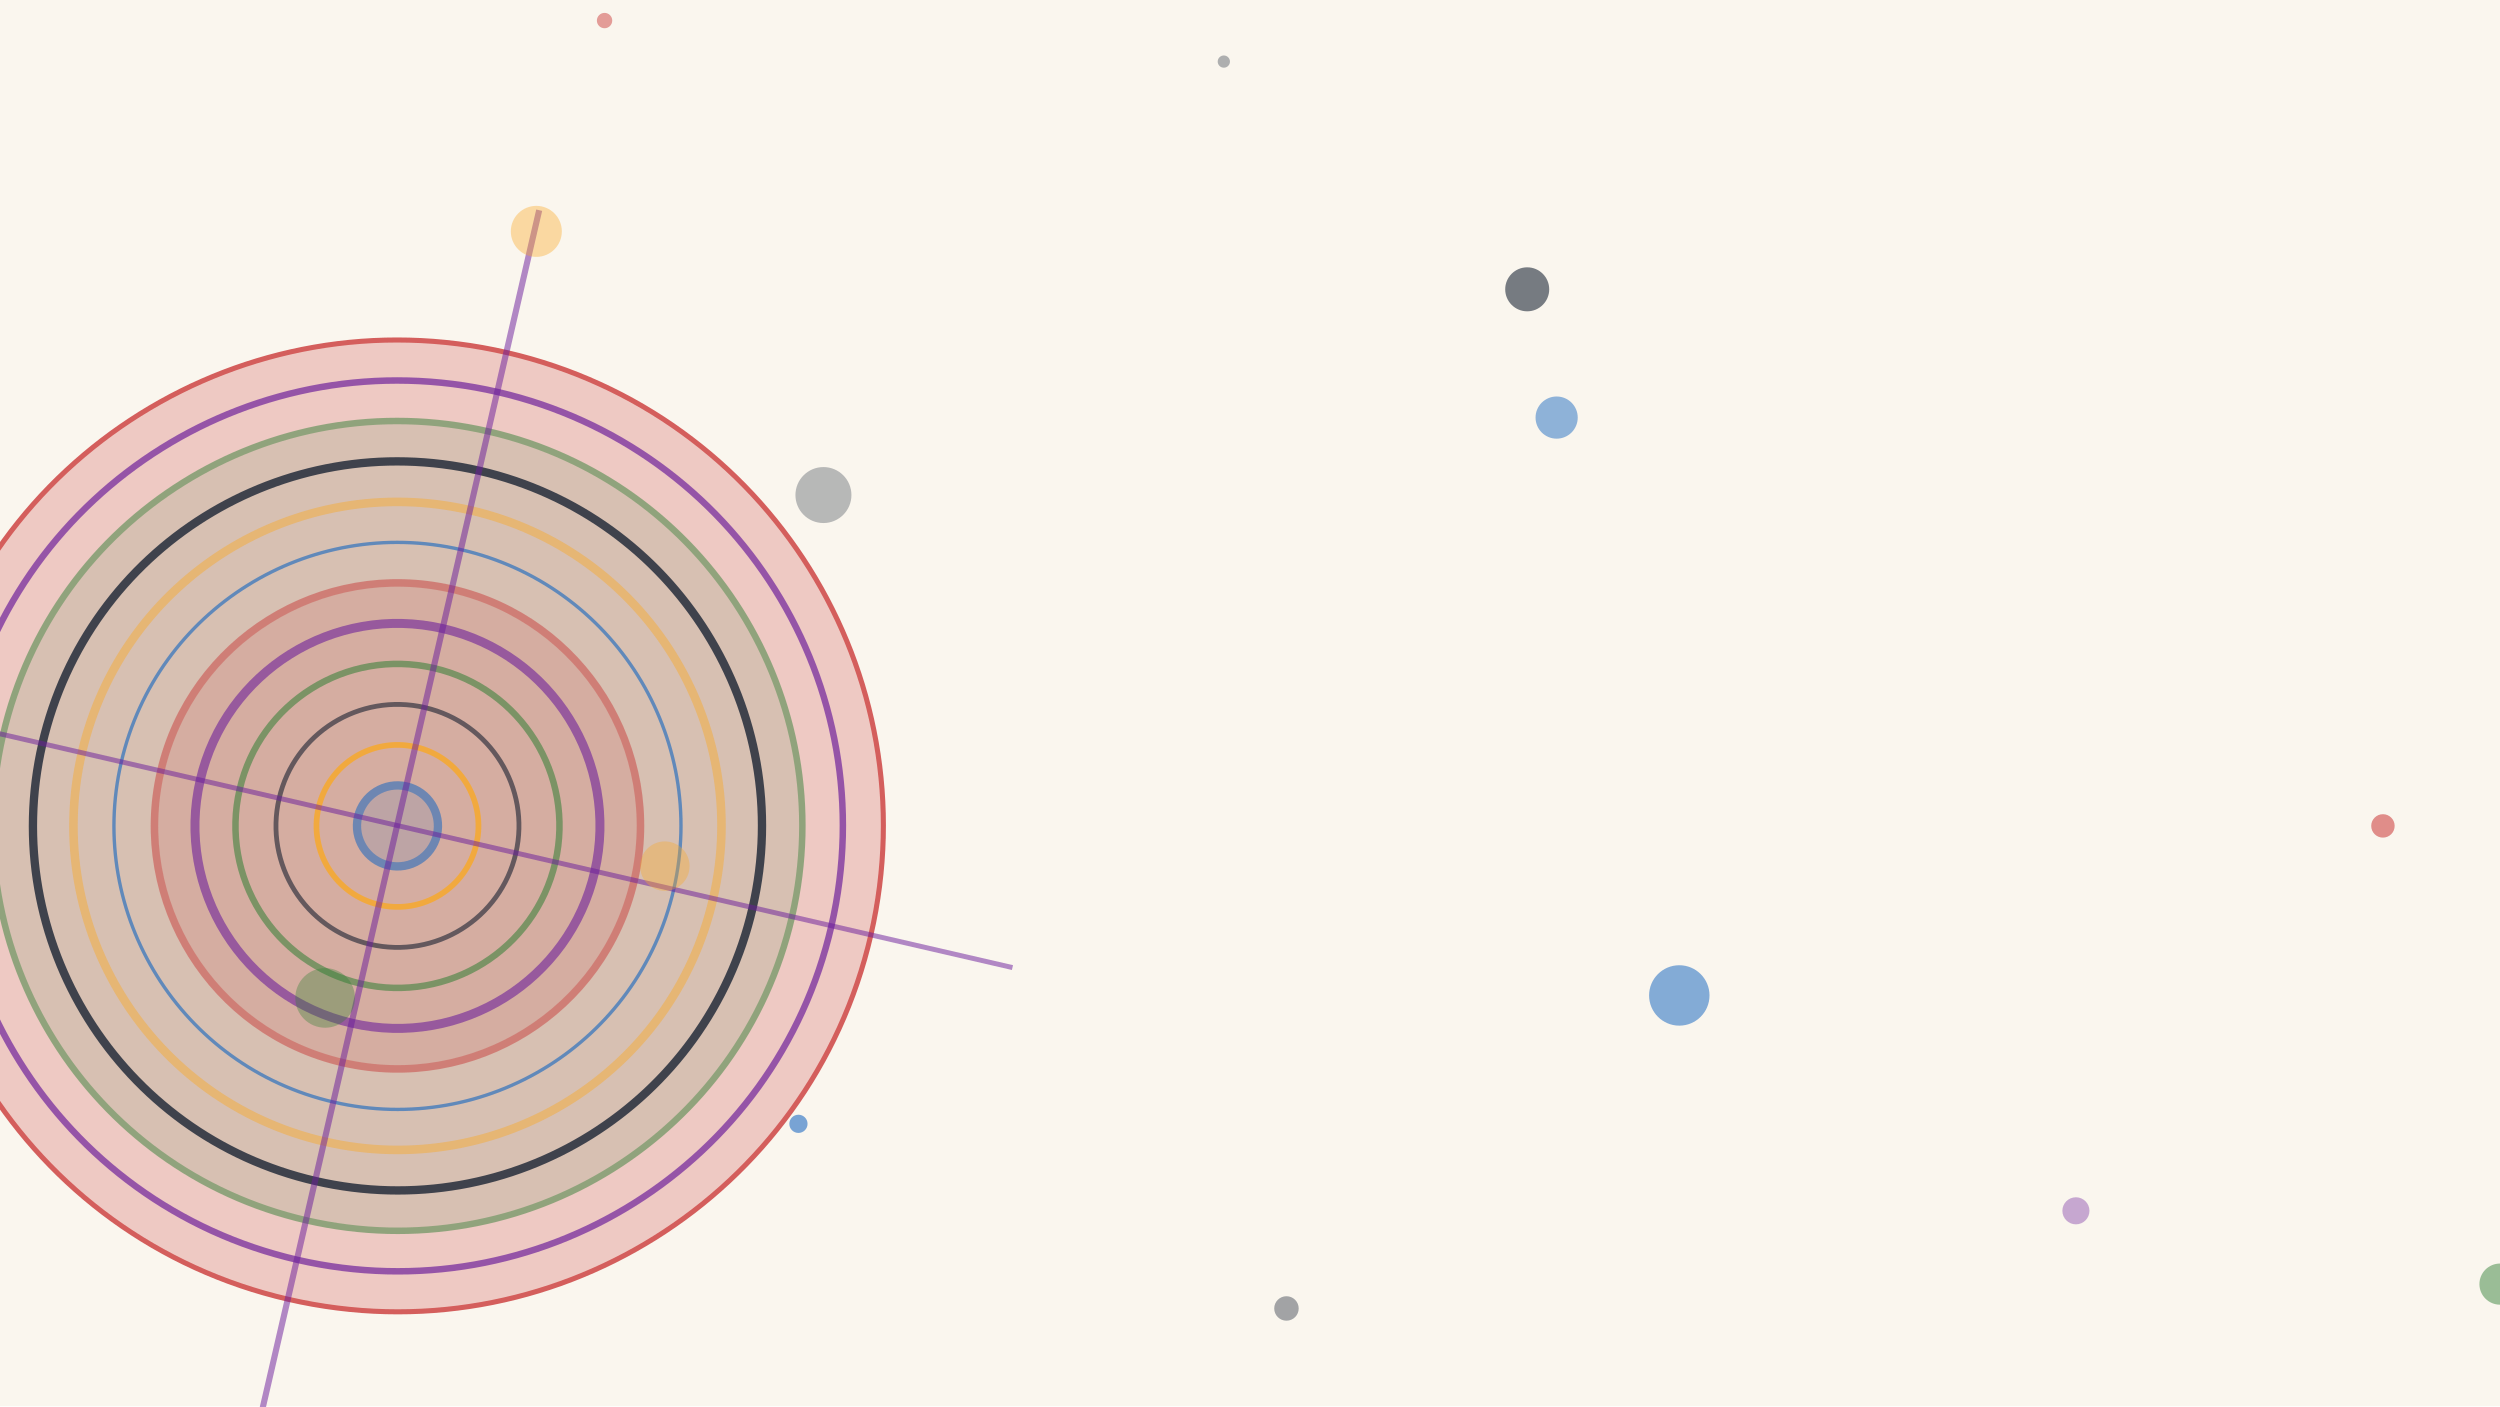
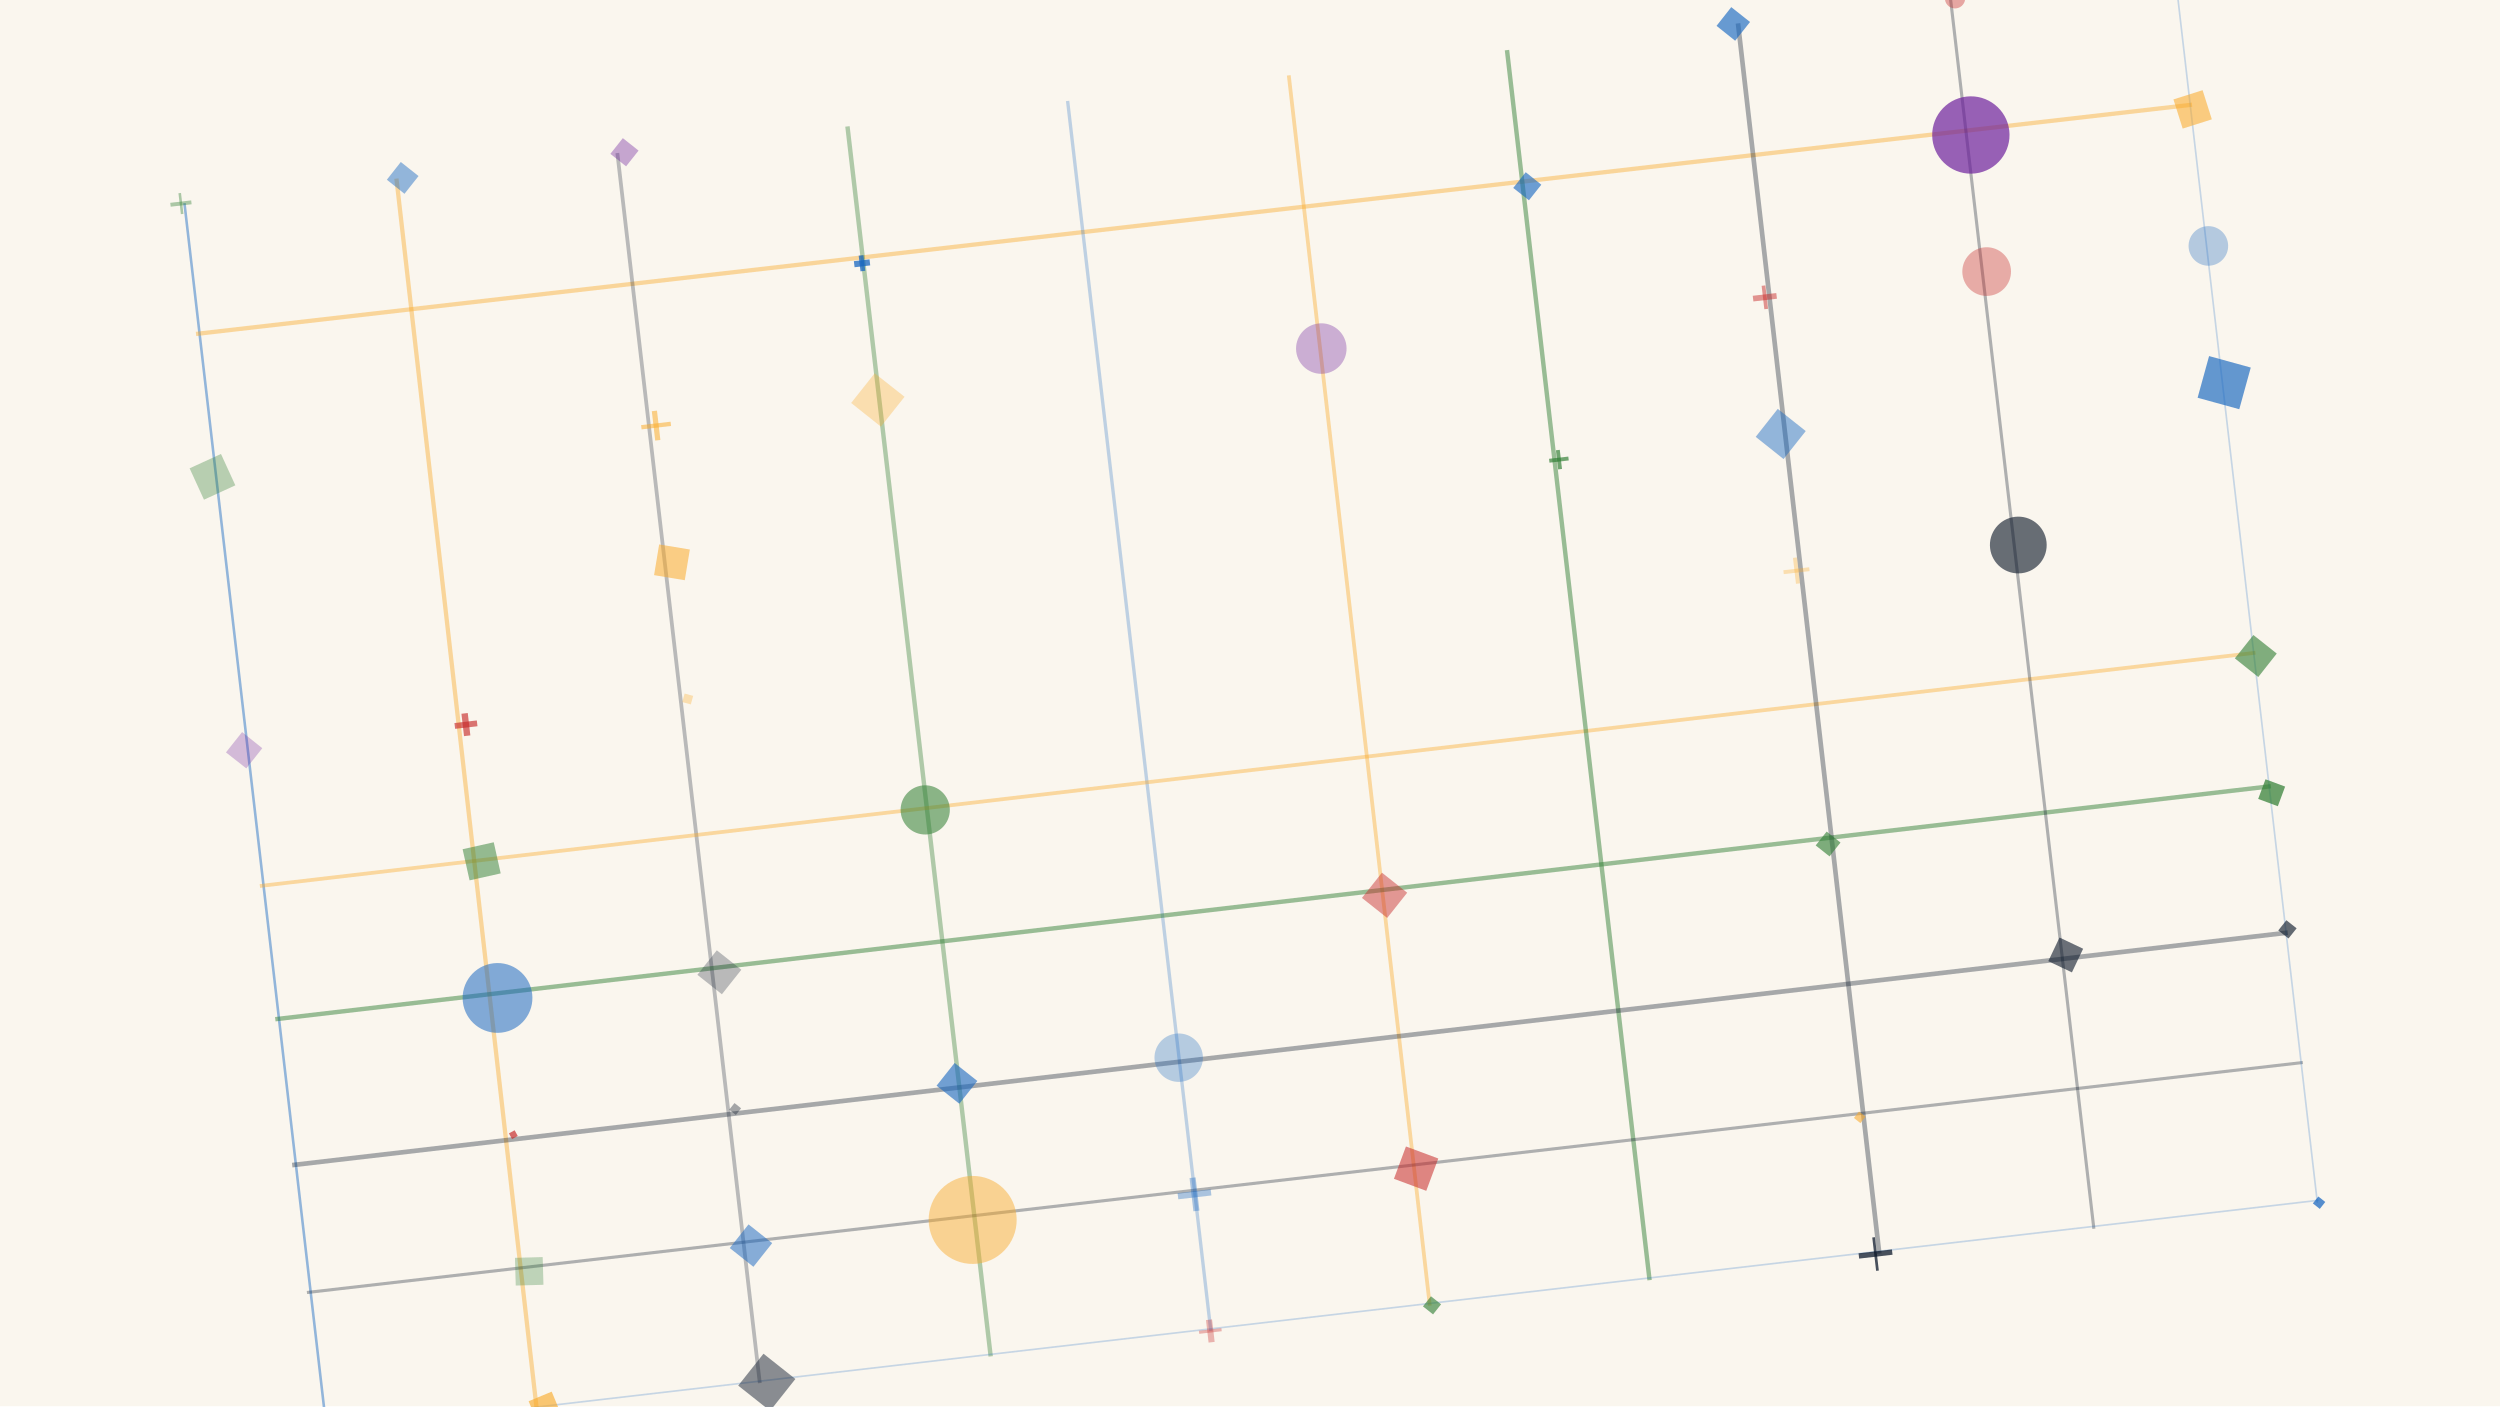
<svg xmlns="http://www.w3.org/2000/svg" viewBox="0 0 1920 1080" width="1920" height="1080">
  <rect width="1920" height="1080" fill="#FAF6EE" />
-   <g transform="rotate(193 305 634)">
-     <circle cx="304.683" cy="633.768" r="373.1" fill="#C62828" fill-opacity="0.29" stroke="#C62828" stroke-width="3.9" opacity="0.74" />
-     <circle cx="304.683" cy="633.768" r="342.0" fill="none" fill-opacity="0.00" stroke="#6A1B9A" stroke-width="5.0" opacity="0.67" />
-     <circle cx="304.683" cy="633.768" r="310.9" fill="#2E7D32" fill-opacity="0.24" stroke="#2E7D32" stroke-width="5.0" opacity="0.49" />
-     <circle cx="304.683" cy="633.768" r="279.9" fill="none" fill-opacity="0.00" stroke="#0A1628" stroke-width="6.4" opacity="0.74" />
-     <circle cx="304.683" cy="633.768" r="248.8" fill="none" fill-opacity="0.00" stroke="#F9A825" stroke-width="6.6" opacity="0.44" />
-     <circle cx="304.683" cy="633.768" r="217.7" fill="none" fill-opacity="0.00" stroke="#1565C0" stroke-width="2.6" opacity="0.61" />
-     <circle cx="304.683" cy="633.768" r="186.6" fill="#C62828" fill-opacity="0.29" stroke="#C62828" stroke-width="5.8" opacity="0.43" />
-     <circle cx="304.683" cy="633.768" r="155.5" fill="none" fill-opacity="0.00" stroke="#6A1B9A" stroke-width="6.9" opacity="0.58" />
-     <circle cx="304.683" cy="633.768" r="124.4" fill="none" fill-opacity="0.00" stroke="#2E7D32" stroke-width="5.0" opacity="0.54" />
-     <circle cx="304.683" cy="633.768" r="93.3" fill="none" fill-opacity="0.00" stroke="#0A1628" stroke-width="3.7" opacity="0.56" />
-     <circle cx="304.683" cy="633.768" r="62.2" fill="none" fill-opacity="0.00" stroke="#F9A825" stroke-width="4.4" opacity="0.79" />
-     <circle cx="304.683" cy="633.768" r="31.1" fill="#1565C0" fill-opacity="0.23" stroke="#1565C0" stroke-width="6.4" opacity="0.54" />
-     <line x1="-180" y1="634" x2="790" y2="634" stroke="#6A1B9A" stroke-width="3.8" opacity="0.51" />
-     <line x1="305" y1="149" x2="305" y2="1119" stroke="#6A1B9A" stroke-width="4.7" opacity="0.51" />
+   <g transform="rotate(-6.6 960 540)">
+     <line x1="191.2" y1="64.493" x2="191.4" y2="1015.507" stroke="#1565C0" stroke-width="2.0" opacity="0.45" />
+     <line x1="188.49" y1="165.3" x2="1731.51" y2="166.6" stroke="#F9A825" stroke-width="3.3" opacity="0.42" />
+     <line x1="355.1" y1="64.493" x2="353.5" y2="1015.507" stroke="#F9A825" stroke-width="3.3" opacity="0.42" />
+     <line x1="525.9" y1="64.493" x2="526.0" y2="1015.507" stroke="#0A1628" stroke-width="2.9" opacity="0.27" />
+     <line x1="703.8" y1="64.493" x2="704.5" y2="1015.507" stroke="#2E7D32" stroke-width="3.4" opacity="0.37" />
+     <line x1="874.0" y1="64.493" x2="874.7" y2="1015.507" stroke="#1565C0" stroke-width="2.6" opacity="0.26" />
+     <line x1="188.49" y1="592.1" x2="1731.51" y2="590.3" stroke="#F9A825" stroke-width="2.9" opacity="0.40" />
+     <line x1="1045.0" y1="64.493" x2="1044.0" y2="1015.507" stroke="#F9A825" stroke-width="2.9" opacity="0.40" />
+     <line x1="188.49" y1="695.1" x2="1731.51" y2="693.5" stroke="#2E7D32" stroke-width="3.4" opacity="0.48" />
+     <line x1="1213.7" y1="64.493" x2="1213.9" y2="1015.507" stroke="#2E7D32" stroke-width="3.4" opacity="0.48" />
+     <line x1="188.49" y1="807.9" x2="1731.51" y2="806.7" stroke="#0A1628" stroke-width="3.6" opacity="0.35" />
+     <line x1="1392.3" y1="64.493" x2="1391.5" y2="1015.507" stroke="#0A1628" stroke-width="3.6" opacity="0.35" />
+     <line x1="188.49" y1="906.4" x2="1731.51" y2="907.1" stroke="#0A1628" stroke-width="2.4" opacity="0.32" />
+     <line x1="1556.6" y1="64.493" x2="1557.4" y2="1015.507" stroke="#0A1628" stroke-width="2.4" opacity="0.32" />
+     <line x1="188.49" y1="1014.1" x2="1731.51" y2="1013.6" stroke="#1565C0" stroke-width="1.3" opacity="0.23" />
+     <line x1="1730.1" y1="64.493" x2="1730.2" y2="1015.507" stroke="#1565C0" stroke-width="1.3" opacity="0.23" />
+     <line x1="180.4" y1="64.5" x2="196.6" y2="64.5" stroke="#2E7D32" stroke-width="3.0" opacity="0.39" />
+     <line x1="188.5" y1="56.4" x2="188.5" y2="72.6" stroke="#2E7D32" stroke-width="2.0" opacity="0.39" />
+     <rect x="175.2" y="262.6" width="26.5" height="26.5" fill="#2E7D32" opacity="0.33" transform="rotate(72 188.5 275.8)" />
+     <polygon points="188.5,473.1 202.5,487.2 188.5,501.2 174.4,487.2" fill="#6A1B9A" opacity="0.27" />
+     <polygon points="359.9,52.2 372.2,64.5 359.9,76.8 347.7,64.5" fill="#1565C0" opacity="0.45" />
+     <line x1="351.3" y1="487.2" x2="368.6" y2="487.2" stroke="#C62828" stroke-width="4.5" opacity="0.64" />
+     <line x1="359.9" y1="478.5" x2="359.9" y2="495.8" stroke="#C62828" stroke-width="4.9" opacity="0.64" />
+     <rect x="347.7" y="580.6" width="24.5" height="24.5" fill="#2E7D32" opacity="0.50" transform="rotate(84 359.9 592.8)" />
+     <circle cx="359.9" cy="698.5" r="26.8" fill="#1565C0" opacity="0.53" />
+     <rect x="357.4" y="801.7" width="5.0" height="5.0" fill="#C62828" opacity="0.68" transform="rotate(68 359.9 804.2)" />
+     <rect x="349.3" y="899.2" width="21.3" height="21.3" fill="#2E7D32" opacity="0.29" transform="rotate(5 359.9 909.8)" />
+     <rect x="350.3" y="1005.9" width="19.2" height="19.2" fill="#F9A825" opacity="0.62" transform="rotate(74 359.9 1015.5)" />
+     <polygon points="531.4,53.6 542.3,64.5 531.4,75.4 520.5,64.5" fill="#6A1B9A" opacity="0.37" />
+     <line x1="520.0" y1="275.8" x2="542.8" y2="275.8" stroke="#F9A825" stroke-width="3.3" opacity="0.52" />
+     <line x1="531.4" y1="264.5" x2="531.4" y2="287.2" stroke="#F9A825" stroke-width="4.0" opacity="0.52" />
+     <rect x="519.5" y="369.6" width="23.9" height="23.9" fill="#F9A825" opacity="0.53" transform="rotate(16 531.4 381.5)" />
+     <rect x="528.0" y="483.8" width="6.8" height="6.8" fill="#F9A825" opacity="0.31" transform="rotate(22 531.4 487.2)" />
+     <polygon points="531.4,681.5 548.4,698.5 531.4,715.5 514.4,698.5" fill="#0A1628" opacity="0.27" />
+     <polygon points="531.4,799.6 536.0,804.2 531.4,808.8 526.8,804.2" fill="#0A1628" opacity="0.36" />
+     <polygon points="531.4,893.4 547.8,909.8 531.4,926.2 515.0,909.8" fill="#1565C0" opacity="0.51" />
+     <polygon points="531.4,993.4 553.5,1015.5 531.4,1037.6 509.3,1015.5" fill="#0A1628" opacity="0.47" />
+     <line x1="696.8" y1="170.2" x2="708.9" y2="170.2" stroke="#1565C0" stroke-width="4.7" opacity="0.74" />
+     <line x1="702.8" y1="164.1" x2="702.8" y2="176.2" stroke="#1565C0" stroke-width="3.7" opacity="0.74" />
+     <polygon points="702.8,255.2 723.5,275.8 702.8,296.5 682.2,275.8" fill="#F9A825" opacity="0.31" />
+     <circle cx="702.8" cy="592.8" r="18.9" fill="#2E7D32" opacity="0.55" />
+     <rect x="691.7" y="793.0" width="22.3" height="22.3" fill="#1565C0" opacity="0.60" transform="rotate(45 702.8 804.2)" />
+     <circle cx="702.8" cy="909.8" r="33.8" fill="#F9A825" opacity="0.46" />
+     <circle cx="874.3" cy="804.2" r="18.6" fill="#1565C0" opacity="0.30" />
+     <line x1="861.5" y1="909.8" x2="887.1" y2="909.8" stroke="#1565C0" stroke-width="4.8" opacity="0.35" />
+     <line x1="874.3" y1="897.0" x2="874.3" y2="922.7" stroke="#1565C0" stroke-width="4.7" opacity="0.35" />
+     <line x1="865.6" y1="1015.5" x2="883.0" y2="1015.5" stroke="#C62828" stroke-width="2.4" opacity="0.33" />
+     <line x1="874.3" y1="1006.8" x2="874.3" y2="1024.2" stroke="#C62828" stroke-width="4.7" opacity="0.33" />
+     <circle cx="1045.7" cy="275.8" r="19.4" fill="#6A1B9A" opacity="0.33" />
+     <polygon points="1045.7,681.0 1063.2,698.5 1045.7,716.0 1028.2,698.5" fill="#C62828" opacity="0.46" />
+     <rect x="1032.4" y="896.6" width="26.5" height="26.5" fill="#C62828" opacity="0.55" transform="rotate(27 1045.7 909.8)" />
+     <polygon points="1045.7,1008.5 1052.7,1015.5 1045.7,1022.5 1038.7,1015.5" fill="#2E7D32" opacity="0.62" />
+     <polygon points="1217.2,159.3 1228.0,170.2 1217.2,181.0 1206.3,170.2" fill="#1565C0" opacity="0.62" />
+     <line x1="1209.7" y1="381.5" x2="1224.6" y2="381.5" stroke="#2E7D32" stroke-width="3.0" opacity="0.67" />
+     <line x1="1217.2" y1="374.1" x2="1217.2" y2="388.9" stroke="#2E7D32" stroke-width="3.0" opacity="0.67" />
+     <polygon points="1388.6,51.5 1401.6,64.5 1388.6,77.5 1375.7,64.5" fill="#1565C0" opacity="0.64" />
+     <line x1="1379.5" y1="275.8" x2="1397.7" y2="275.8" stroke="#C62828" stroke-width="4.4" opacity="0.48" />
+     <line x1="1388.6" y1="266.8" x2="1388.6" y2="284.9" stroke="#C62828" stroke-width="2.9" opacity="0.48" />
+     <polygon points="1388.6,362.1 1408.0,381.5 1388.6,400.9 1369.3,381.5" fill="#1565C0" opacity="0.45" />
+     <line x1="1378.6" y1="487.2" x2="1398.6" y2="487.2" stroke="#F9A825" stroke-width="3.0" opacity="0.31" />
+     <line x1="1388.6" y1="477.1" x2="1388.6" y2="497.2" stroke="#F9A825" stroke-width="3.1" opacity="0.31" />
+     <polygon points="1388.6,688.9 1398.2,698.5 1388.6,708.1 1379.0,698.5" fill="#2E7D32" opacity="0.61" />
+     <polygon points="1388.6,905.3 1393.1,909.8 1388.6,914.3 1384.1,909.8" fill="#F9A825" opacity="0.56" />
+     <line x1="1375.7" y1="1015.5" x2="1401.5" y2="1015.5" stroke="#0A1628" stroke-width="4.1" opacity="0.74" />
+     <line x1="1388.6" y1="1002.6" x2="1388.6" y2="1028.4" stroke="#0A1628" stroke-width="2.1" opacity="0.74" />
+     <circle cx="1560.1" cy="64.5" r="7.8" fill="#C62828" opacity="0.39" />
+     <circle cx="1560.1" cy="170.2" r="29.7" fill="#6A1B9A" opacity="0.68" />
+     <circle cx="1560.1" cy="275.8" r="18.7" fill="#C62828" opacity="0.36" />
+     <circle cx="1560.1" cy="487.2" r="21.8" fill="#0A1628" opacity="0.61" />
+     <rect x="1550.0" y="794.1" width="20.1" height="20.1" fill="#0A1628" opacity="0.60" transform="rotate(32 1560.1 804.2)" />
+     <rect x="1719.8" y="158.4" width="23.5" height="23.5" fill="#F9A825" opacity="0.55" transform="rotate(79 1731.5 170.2)" />
+     <circle cx="1731.5" cy="275.8" r="15.2" fill="#1565C0" opacity="0.31" />
+     <rect x="1714.9" y="364.9" width="33.2" height="33.2" fill="#1565C0" opacity="0.66" transform="rotate(22 1731.5 381.5)" />
+     <polygon points="1731.5,576.6 1747.7,592.8 1731.5,609.1 1715.3,592.8" fill="#2E7D32" opacity="0.60" />
+     <rect x="1723.5" y="690.5" width="16.1" height="16.1" fill="#2E7D32" opacity="0.71" transform="rotate(27 1731.5 698.5)" />
+     <polygon points="1731.5,797.1 1738.6,804.2 1731.5,811.2 1724.4,804.2" fill="#0A1628" opacity="0.63" />
+     <polygon points="1731.5,1010.7 1736.3,1015.5 1731.5,1020.3 1726.7,1015.5" fill="#1565C0" opacity="0.72" />
  </g>
-   <circle cx="510.6" cy="665.2" r="19.0" fill="#F9A825" opacity="0.35" />
-   <circle cx="613.2" cy="863.1" r="7.0" fill="#1565C0" opacity="0.57" />
-   <circle cx="249.7" cy="766.4" r="22.9" fill="#2E7D32" opacity="0.34" />
-   <circle cx="939.9" cy="47.3" r="4.7" fill="#0A1628" opacity="0.32" />
-   <circle cx="411.9" cy="177.7" r="19.6" fill="#F9A825" opacity="0.38" />
-   <circle cx="988.0" cy="1004.9" r="9.4" fill="#0A1628" opacity="0.37" />
-   <circle cx="1920.0" cy="986.2" r="15.8" fill="#2E7D32" opacity="0.47" />
-   <circle cx="632.4" cy="380.2" r="21.5" fill="#0A1628" opacity="0.28" />
-   <circle cx="1195.5" cy="320.7" r="16.2" fill="#1565C0" opacity="0.47" />
-   <circle cx="1594.3" cy="929.9" r="10.4" fill="#6A1B9A" opacity="0.36" />
-   <circle cx="1172.9" cy="222.2" r="16.9" fill="#0A1628" opacity="0.55" />
-   <circle cx="464.3" cy="15.8" r="5.9" fill="#C62828" opacity="0.44" />
-   <circle cx="1289.7" cy="764.5" r="23.2" fill="#1565C0" opacity="0.52" />
-   <circle cx="1830.1" cy="634.3" r="9.0" fill="#C62828" opacity="0.51" />
</svg>
